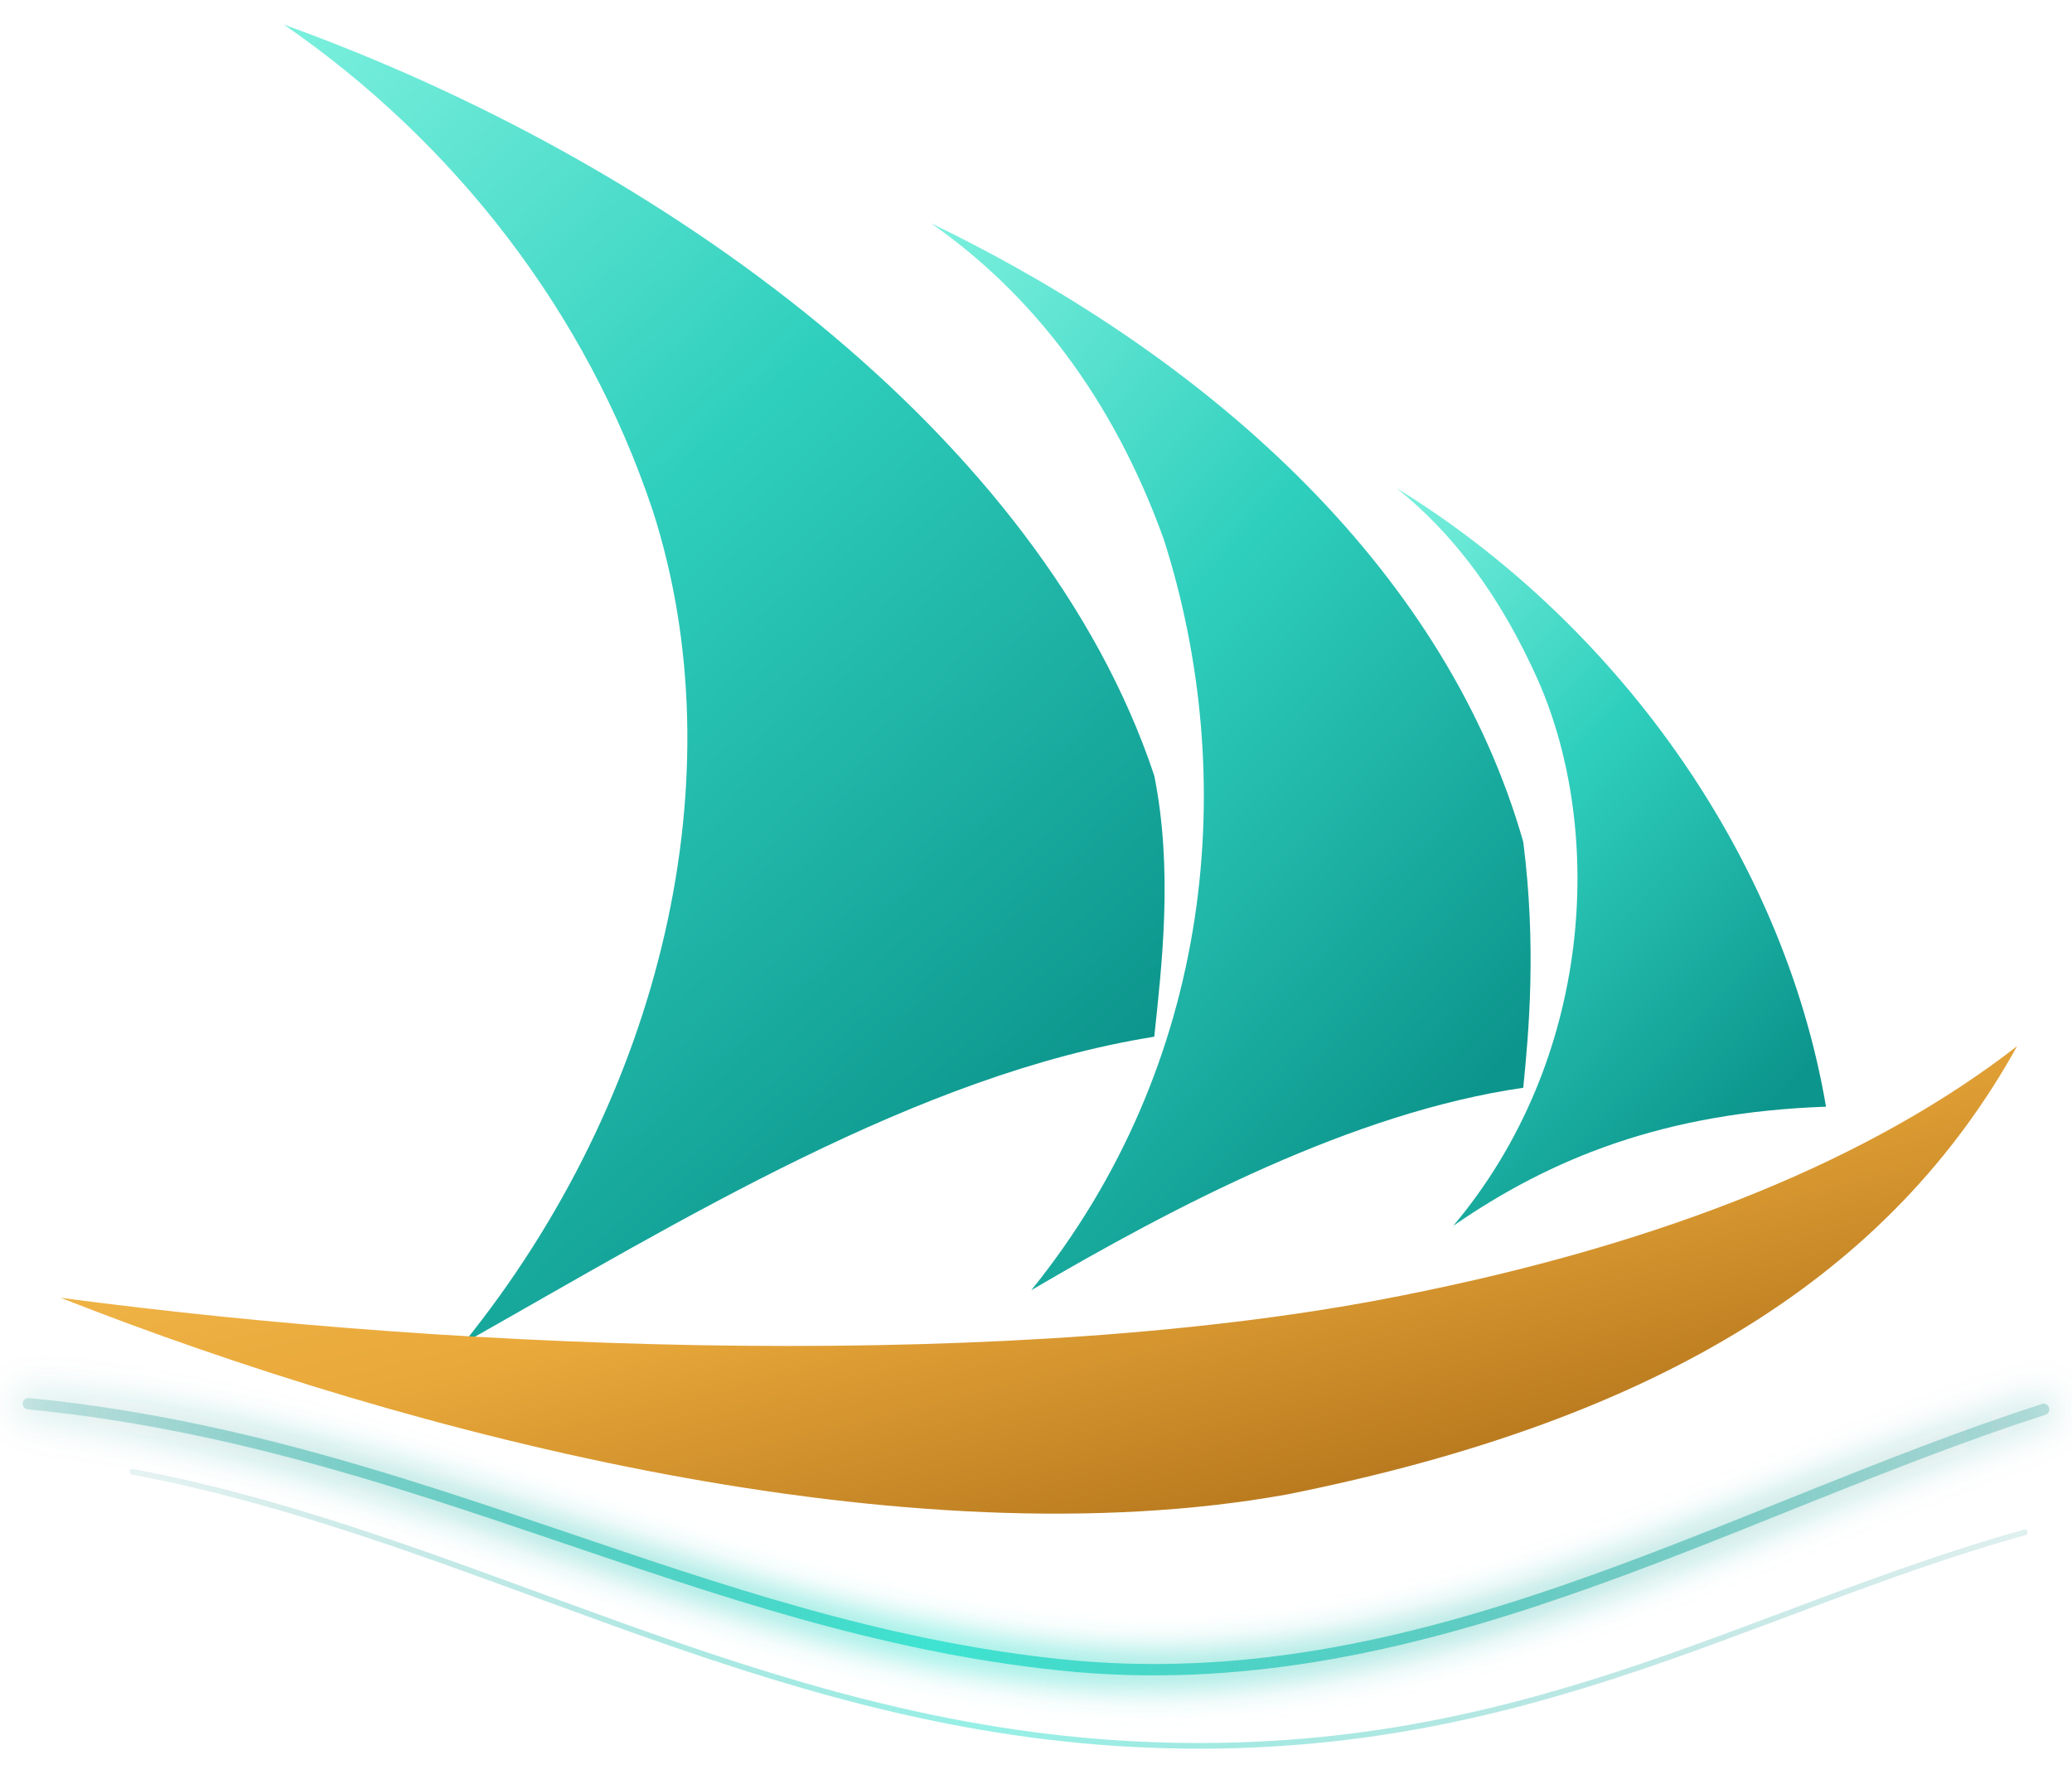
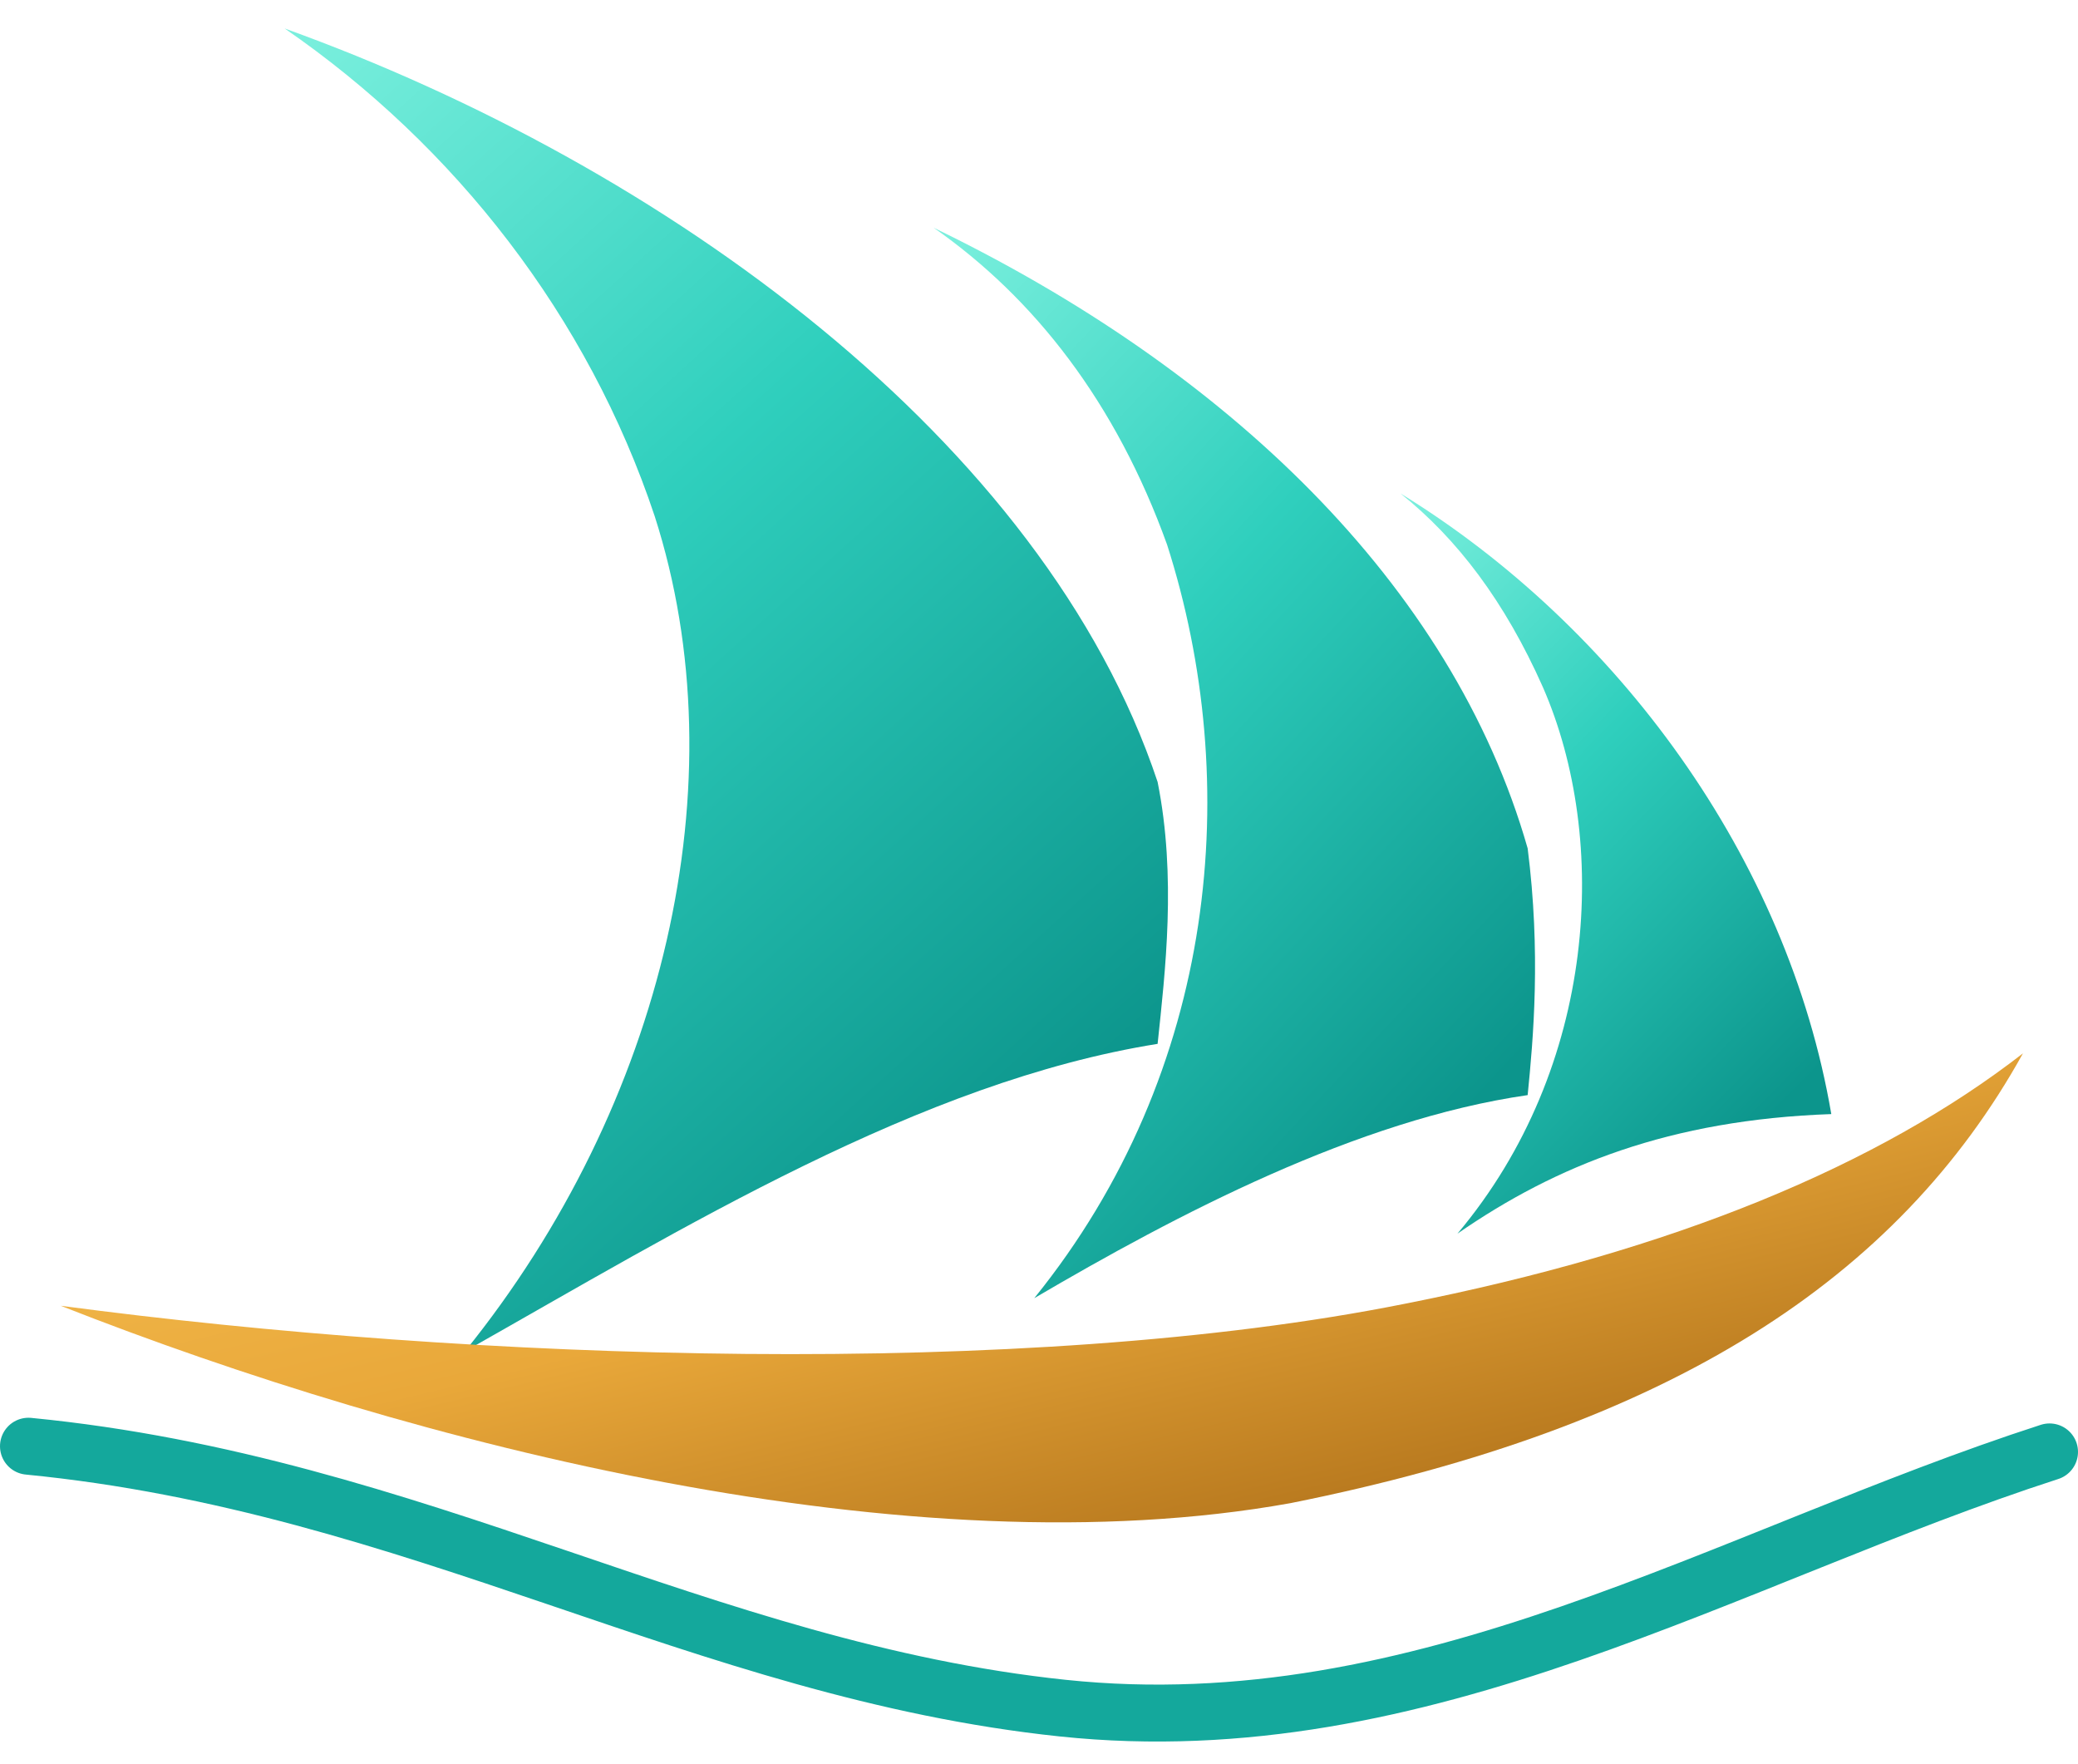
- <svg xmlns="http://www.w3.org/2000/svg" viewBox="80 200 1095 940" role="img" aria-label="Corsarium">
+ <svg xmlns="http://www.w3.org/2000/svg" viewBox="80 198 1095 929" role="img" aria-label="Corsarium">
  <defs>
    <linearGradient id="em-sail" x1="0" y1="0" x2=".6" y2="1">
      <stop offset="0" stop-color="#7cf0de" />
      <stop offset=".45" stop-color="#2fcfbd" />
      <stop offset="1" stop-color="#0c958c" />
    </linearGradient>
    <linearGradient id="em-gold" x1="0" y1="0" x2="1" y2="1">
      <stop offset="0" stop-color="#f7c255" />
      <stop offset=".45" stop-color="#e9a83a" />
      <stop offset=".8" stop-color="#b97a1f" />
      <stop offset="1" stop-color="#7a4f12" />
    </linearGradient>
-     <linearGradient id="em-wave" x1="0" y1="0" x2="1" y2="0">
-       <stop offset="0" stop-color="#0f8f88" stop-opacity=".2" />
-       <stop offset=".45" stop-color="#3fe3d1" />
-       <stop offset="1" stop-color="#0f8f88" stop-opacity=".25" />
-     </linearGradient>
-     <filter id="em-blur" x="-10%" y="-50%" width="120%" height="200%">
-       <feGaussianBlur stdDeviation="9" />
-     </filter>
  </defs>
  <g fill="url(#em-sail)">
    <path d="M230 213C430 285 630 430 690 610C700 660 694 710 690 748C565 768 440 845 325 910 430 780 470 610 425 470 390 365 320 275 230 213Z" />
    <path d="M572 318C725 392 845 505 885 645C892 700 888 745 885 775C795 788 700 838 625 882 722 762 735 610 695 485 668 410 625 355 572 318Z" />
    <path d="M818 458C932 528 1022 650 1045 785 960 788 900 812 848 848 922 760 928 640 893 560 873 515 848 482 818 458Z" />
  </g>
  <path d="M112 886C330 915 620 925 820 885 962 857 1070 812 1146 753 1080 872 960 950 760 990 560 1026 300 960 112 886Z" fill="url(#em-gold)" />
-   <g fill="none" stroke-linecap="round">
-     <path d="M95 942C300 962 450 1060 640 1080S990 1000 1160 945" stroke="url(#em-wave)" stroke-width="16" opacity=".7" filter="url(#em-blur)" />
-     <path d="M95 942C300 962 450 1060 640 1080S990 1000 1160 945" stroke="url(#em-wave)" stroke-width="6" />
-     <path d="M150 978C330 1012 480 1112 680 1122S1000 1052 1150 1010" stroke="url(#em-wave)" stroke-width="3" opacity=".55" />
-   </g>
+   <path d="M95 942C300 962 450 1060 640 1080S990 1000 1160 945" transform="translate(0 18)" fill="none" stroke="#14a89c" stroke-width="30" stroke-linecap="round" />
</svg>
